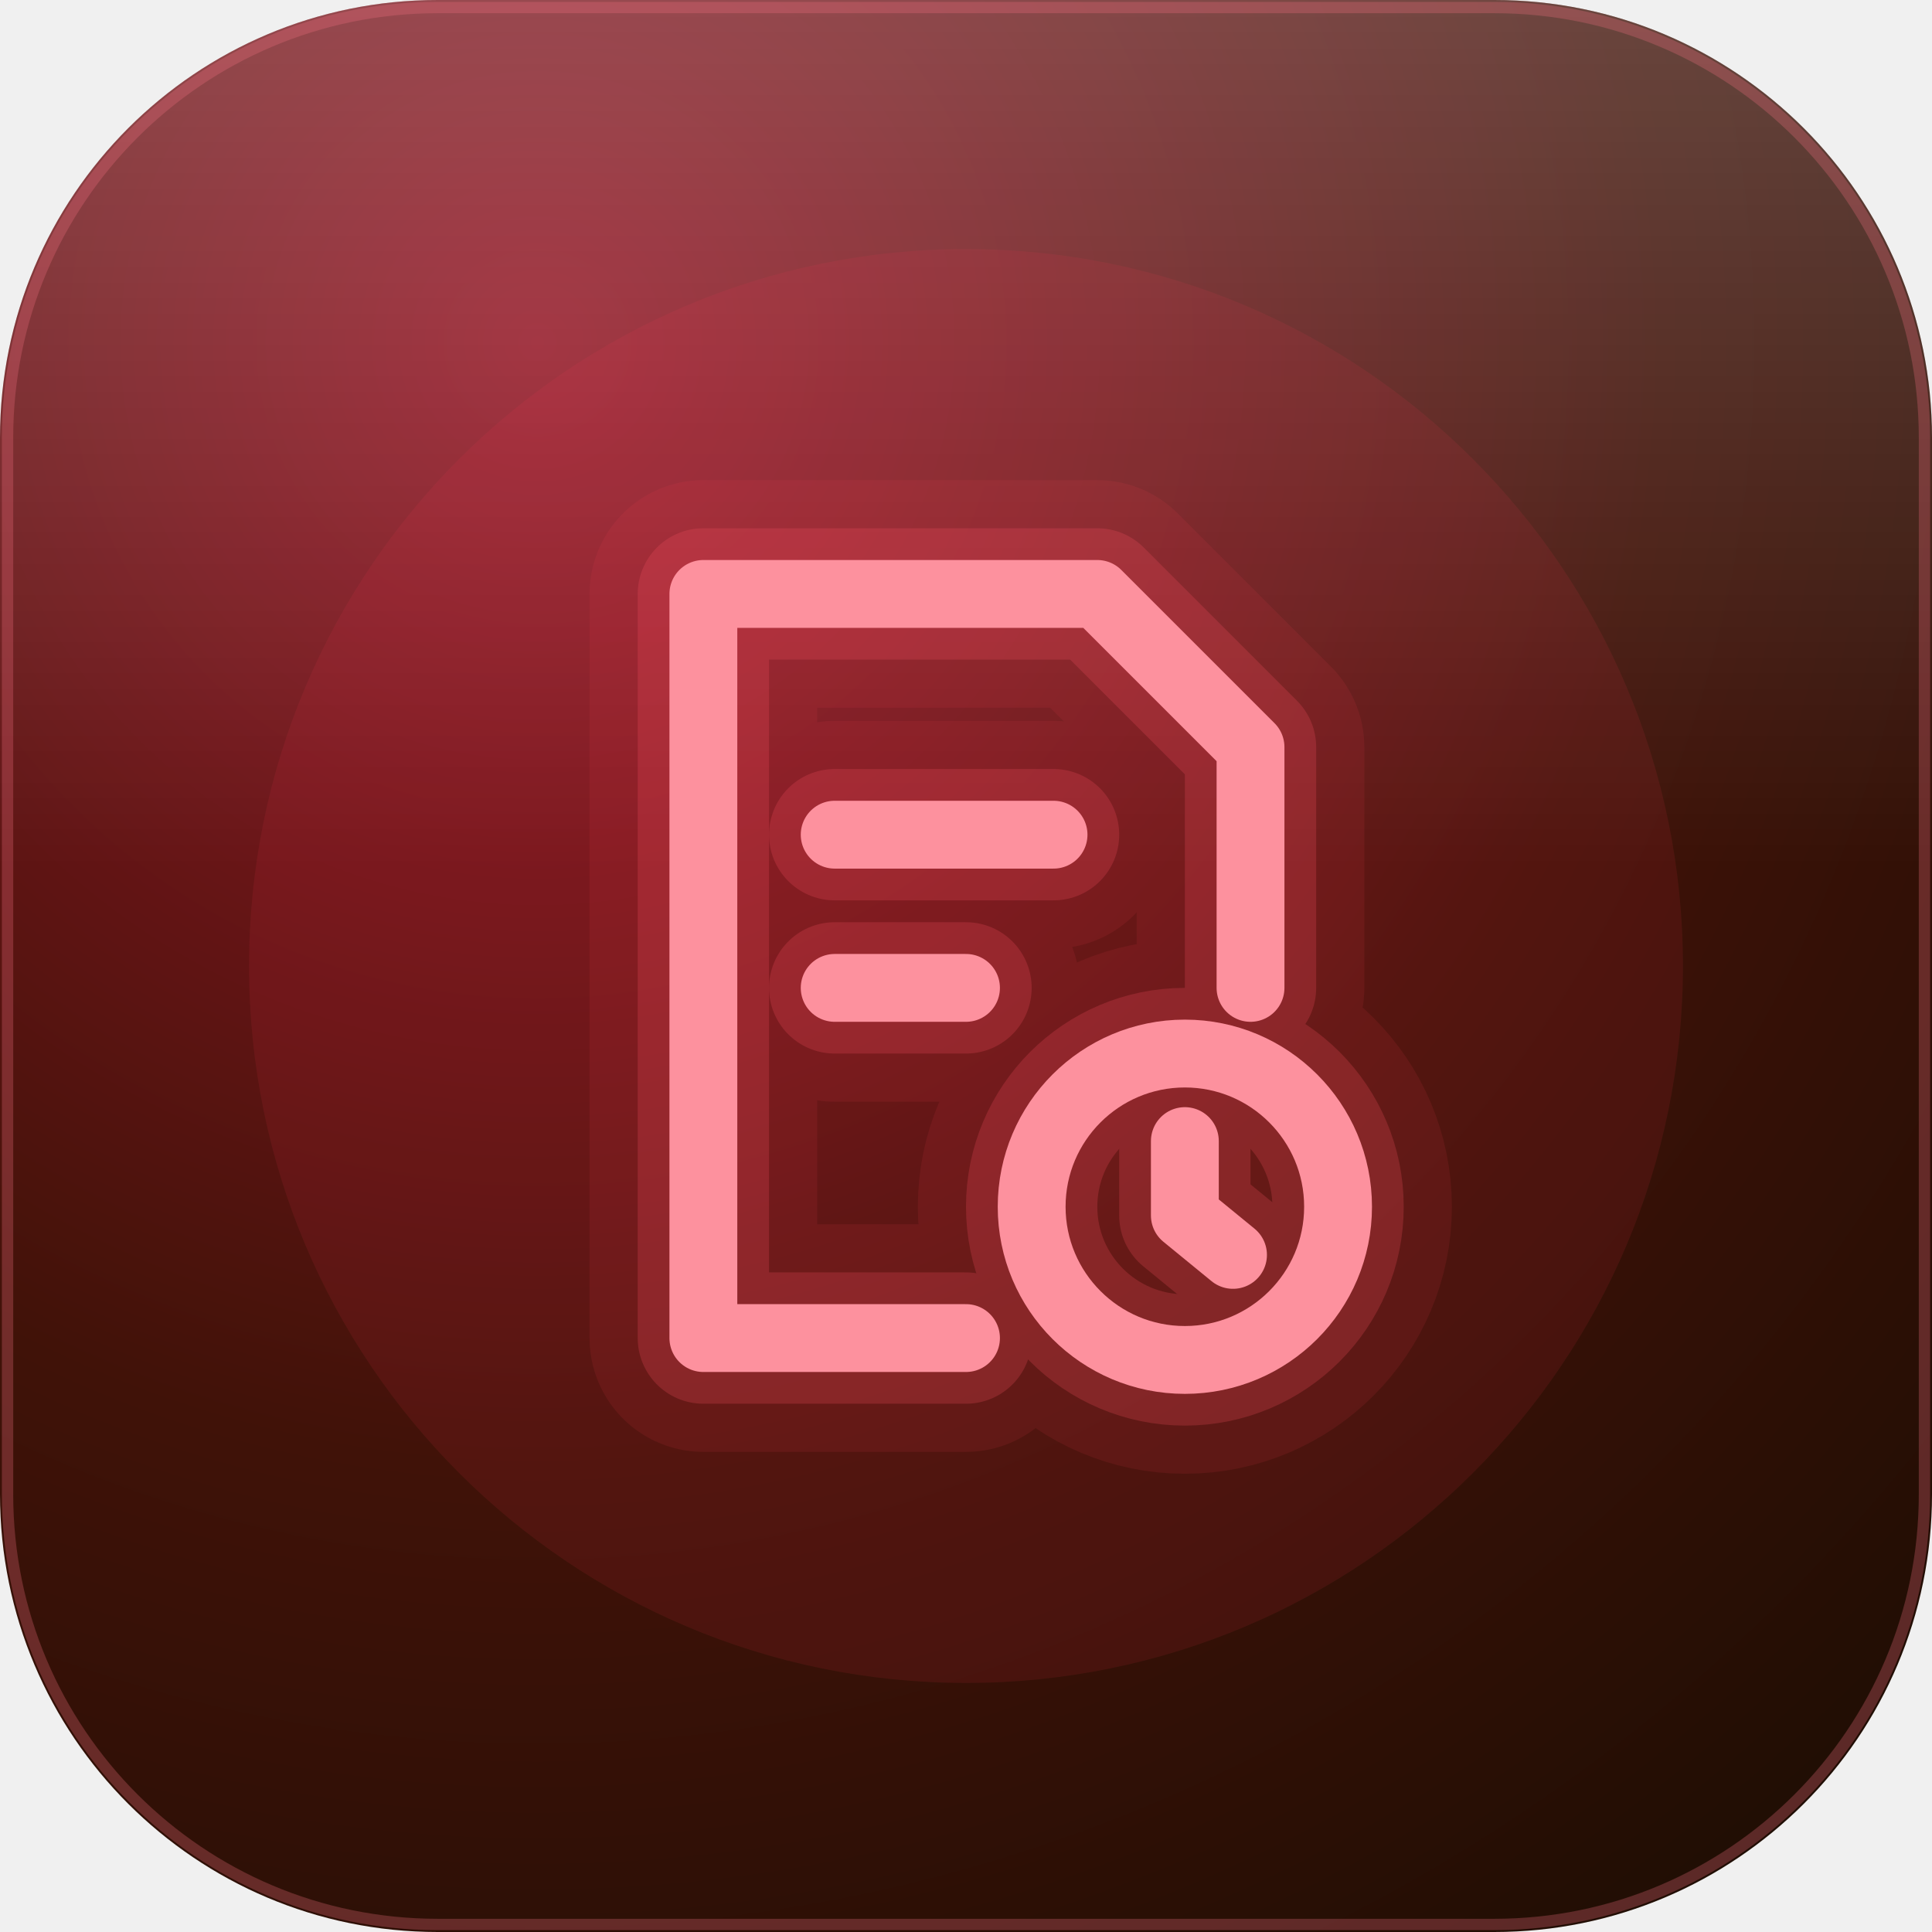
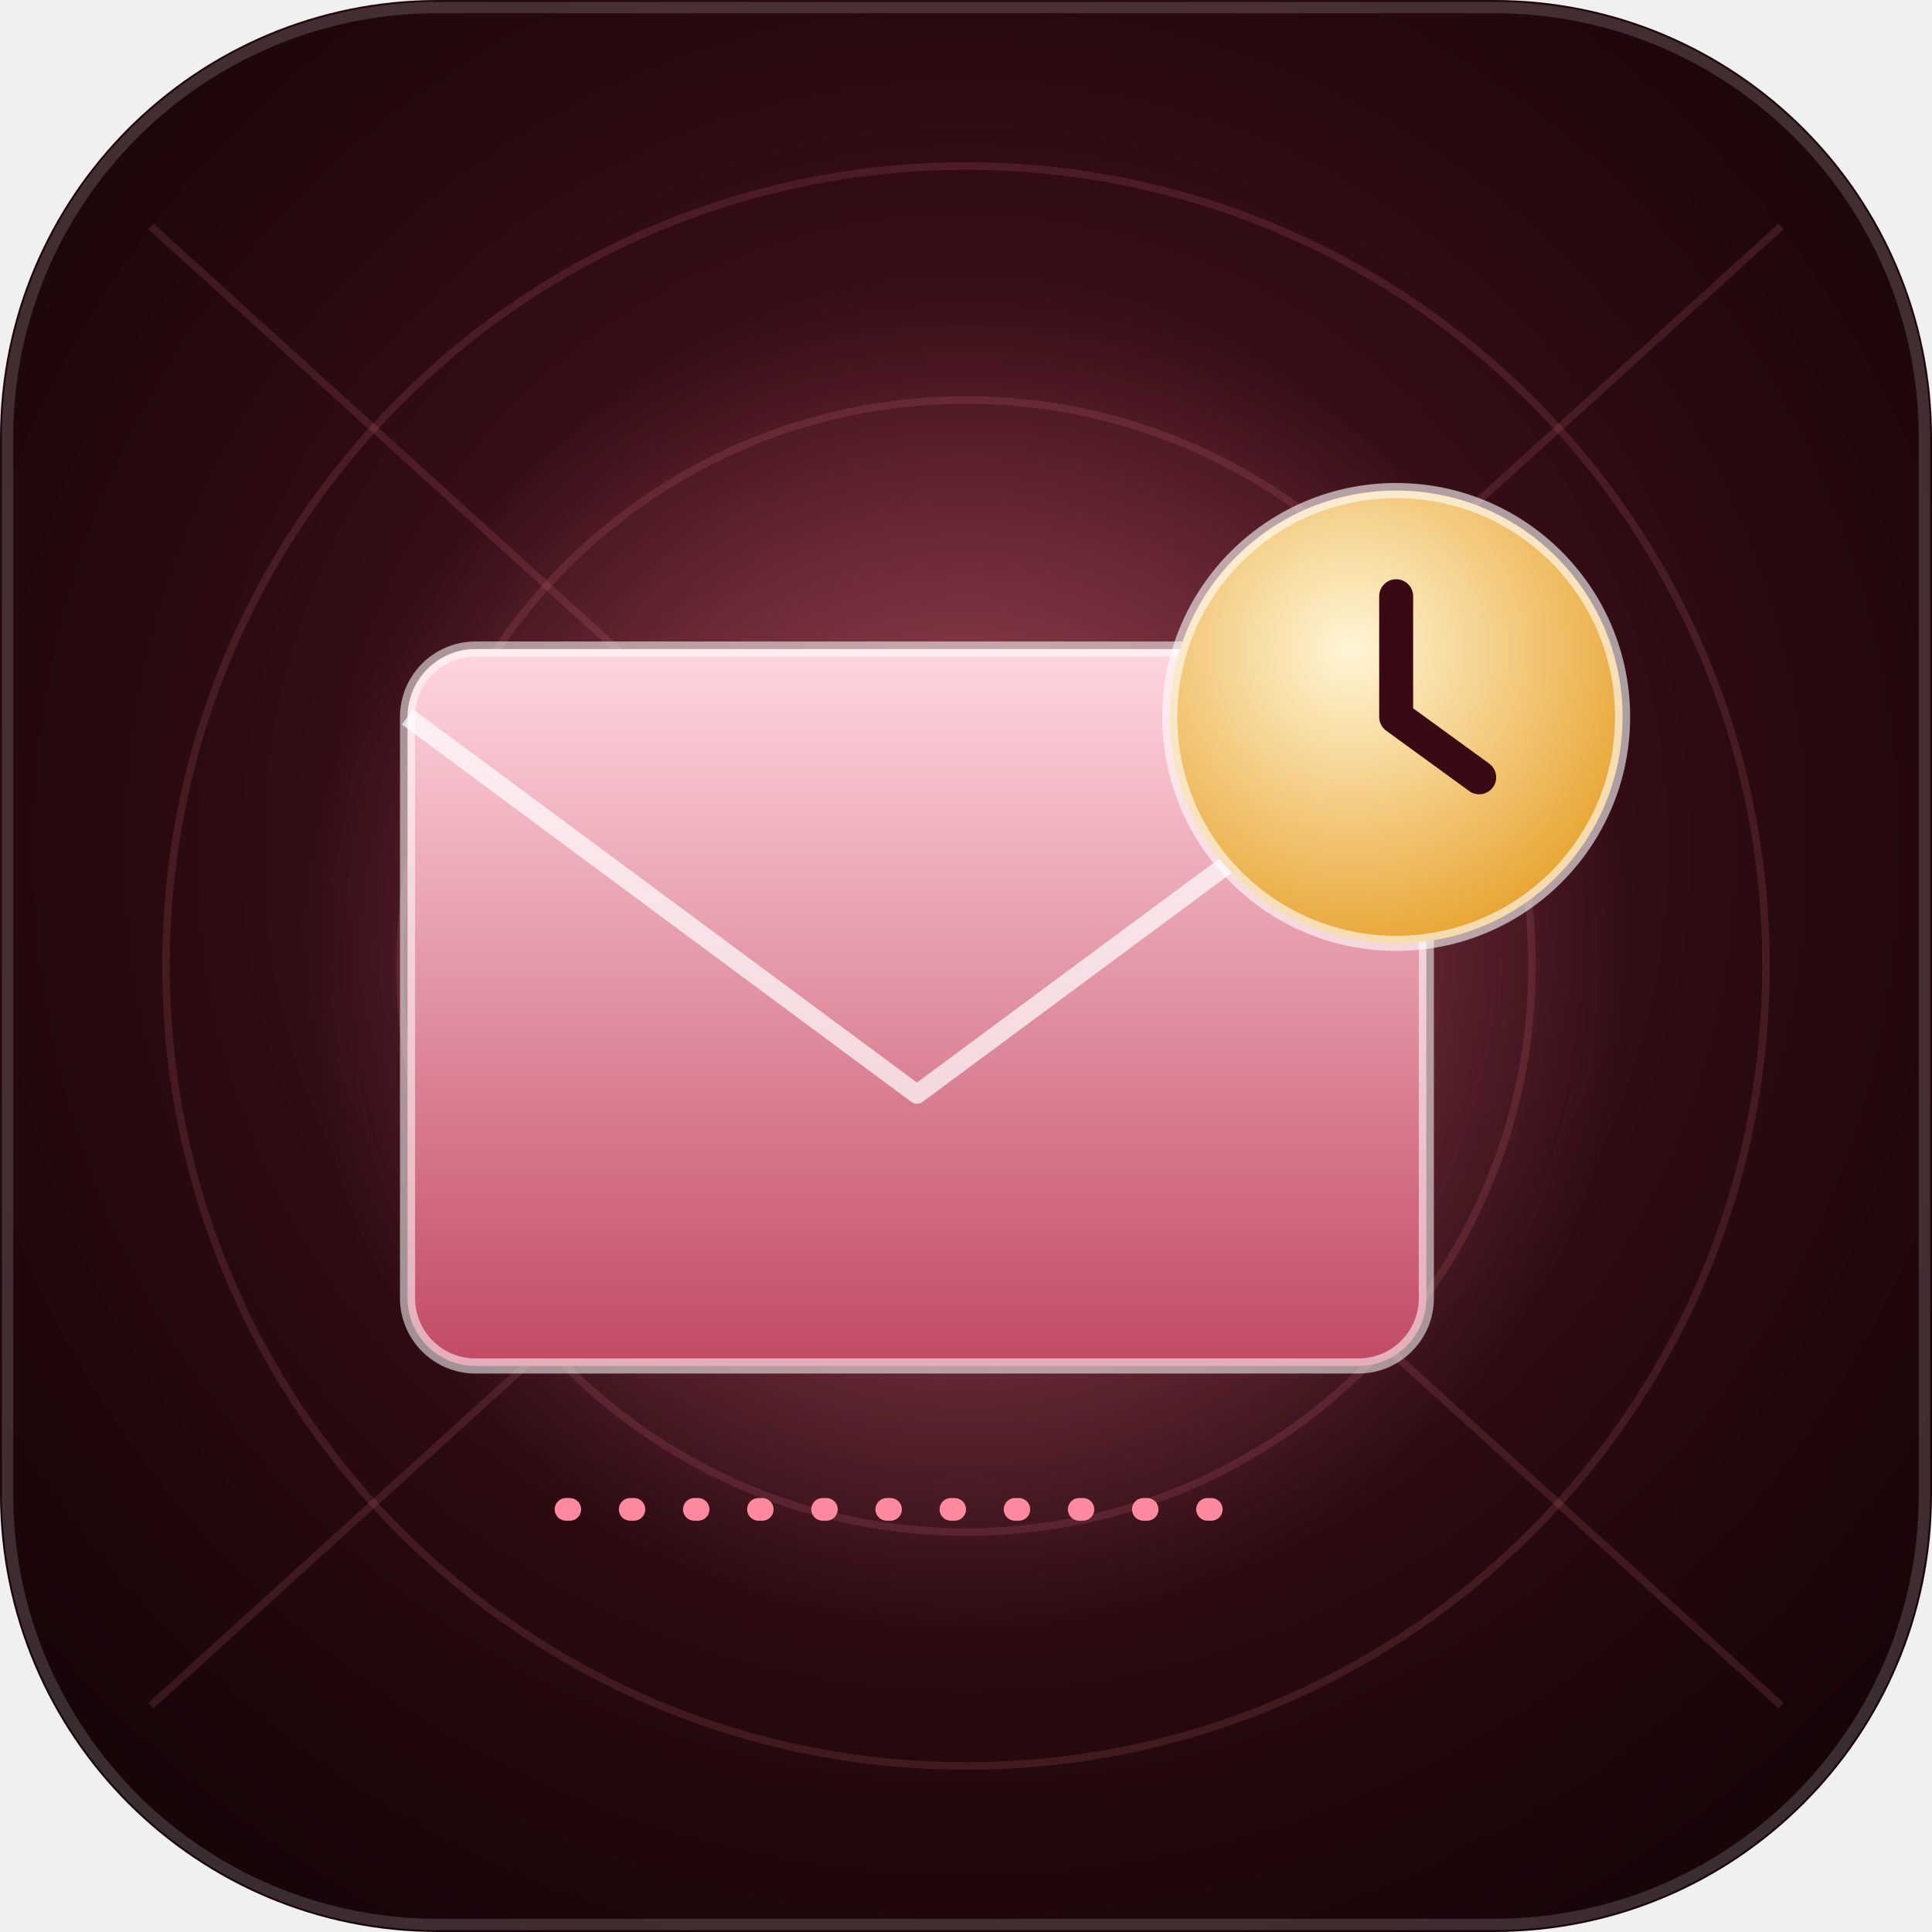
<svg xmlns="http://www.w3.org/2000/svg" viewBox="0 0 512 512">
-   <defs>
-     <radialGradient id="b" cx="28%" cy="18%" r="105%">
-       <stop offset="0" stop-color="hsl(353 72% 34%)" />
-       <stop offset=".55" stop-color="hsl(371 78% 14%)" />
-       <stop offset="1" stop-color="hsl(385 80% 6%)" />
-     </radialGradient>
-     <linearGradient id="s" x1="0" y1="0" x2="0" y2="1">
-       <stop offset="0" stop-color="#fff" stop-opacity=".22" />
-       <stop offset=".45" stop-color="#fff" stop-opacity="0" />
-     </linearGradient>
-     <clipPath id="c">
-       <rect width="512" height="512" rx="116" />
-     </clipPath>
-   </defs>
-   <g clip-path="url(#c)">
-     <rect width="512" height="512" fill="url(#b)" />
-     <rect width="512" height="512" fill="url(#s)" />
-     <circle cx="256" cy="256" r="190" fill="hsl(353 95% 60%)" opacity=".10" />
+   <clipPath id="r">
+     <rect width="512" height="512" rx="116" />
+   </clipPath>
+   <g clip-path="url(#r)">
+     <defs>
+       <radialGradient id="bg" cx="50%" cy="44%" r="74%">
+         <stop offset="0" stop-color="#5e1a26" />
+         <stop offset=".55" stop-color="#2a0a10" />
+         <stop offset="1" stop-color="#0f0305" />
+       </radialGradient>
+       <radialGradient id="halo" cx="50%" cy="50%" r="50%">
+         <stop offset="0" stop-color="#ff8aa0" stop-opacity=".5" />
+         <stop offset="1" stop-color="#ff8aa0" stop-opacity="0" />
+       </radialGradient>
+       <linearGradient id="env" x1="0" y1="0" x2="0" y2="1">
+         <stop offset="0" stop-color="#ffd6de" />
+         <stop offset="1" stop-color="#c24a64" />
+       </linearGradient>
+       <radialGradient id="clk" cx="40%" cy="35%" r="70%">
+         <stop offset="0" stop-color="#fff6d6" />
+         <stop offset="1" stop-color="#e8a22e" />
+       </radialGradient>
+     </defs>
+     <rect width="512" height="512" fill="url(#bg)" />
+     <g fill="none" stroke="#ff8aa0" stroke-opacity=".13" stroke-width="2">
+       <circle cx="256" cy="256" r="150" />
+       <circle cx="256" cy="256" r="212" />
+       <path d="M256 256L40 60M256 256L472 60M256 256L40 452M256 256L472 452" />
+     </g>
+     <circle cx="256" cy="256" r="175" fill="url(#halo)" />
+     <rect x="108" y="172" width="270" height="190" rx="18" fill="url(#env)" stroke="#fff" stroke-opacity=".55" stroke-width="4" />
+     <path d="M108 190 L243 290 L378 190" fill="none" stroke="#fff" stroke-opacity=".7" stroke-width="5" stroke-linejoin="round" />
+     <circle cx="370" cy="190" r="60" fill="url(#clk)" stroke="#fff" stroke-opacity=".6" stroke-width="4" />
+     <path d="M370 158 V190 L392 206" fill="none" stroke="#3a0a14" stroke-width="9" stroke-linecap="round" stroke-linejoin="round" />
+     <path d="M150 400 H330" stroke="#ff8aa0" stroke-width="6" stroke-linecap="round" stroke-dasharray="1 16" />
  </g>
-   <g transform="translate(256 256) scale(11.6) translate(-12 -12)" fill="none" stroke-linecap="round" stroke-linejoin="round" color="hsl(353 96% 76%)">
-     <g stroke="hsl(353 100% 62%)" stroke-width="5.2" opacity=".10">
-       <path d="M18.5 12.5V7L15 3.5H6v17h6" />
-       <path d="M9 9h5M9 12.5h3" />
-       <circle cx="17" cy="17.5" r="3.5" />
-       <path d="M17 16v1.7l1.1.9" />
-     </g>
-     <g stroke="hsl(353 100% 66%)" stroke-width="3" opacity=".22">
-       <path d="M18.5 12.5V7L15 3.5H6v17h6" />
-       <path d="M9 9h5M9 12.5h3" />
-       <circle cx="17" cy="17.5" r="3.5" />
-       <path d="M17 16v1.7l1.1.9" />
-     </g>
-     <g stroke="hsl(353 96% 78%)" stroke-width="1.55">
-       <path d="M18.5 12.5V7L15 3.5H6v17h6" />
-       <path d="M9 9h5M9 12.5h3" />
-       <circle cx="17" cy="17.5" r="3.5" />
-       <path d="M17 16v1.7l1.1.9" />
-     </g>
-   </g>
-   <rect x="2" y="2" width="508" height="508" rx="114" fill="none" stroke="hsl(353 85% 70%)" stroke-opacity=".28" stroke-width="3" />
+   <rect x="2" y="2" width="508" height="508" rx="114" fill="none" stroke="#fff" stroke-opacity=".16" stroke-width="3" />
</svg>
